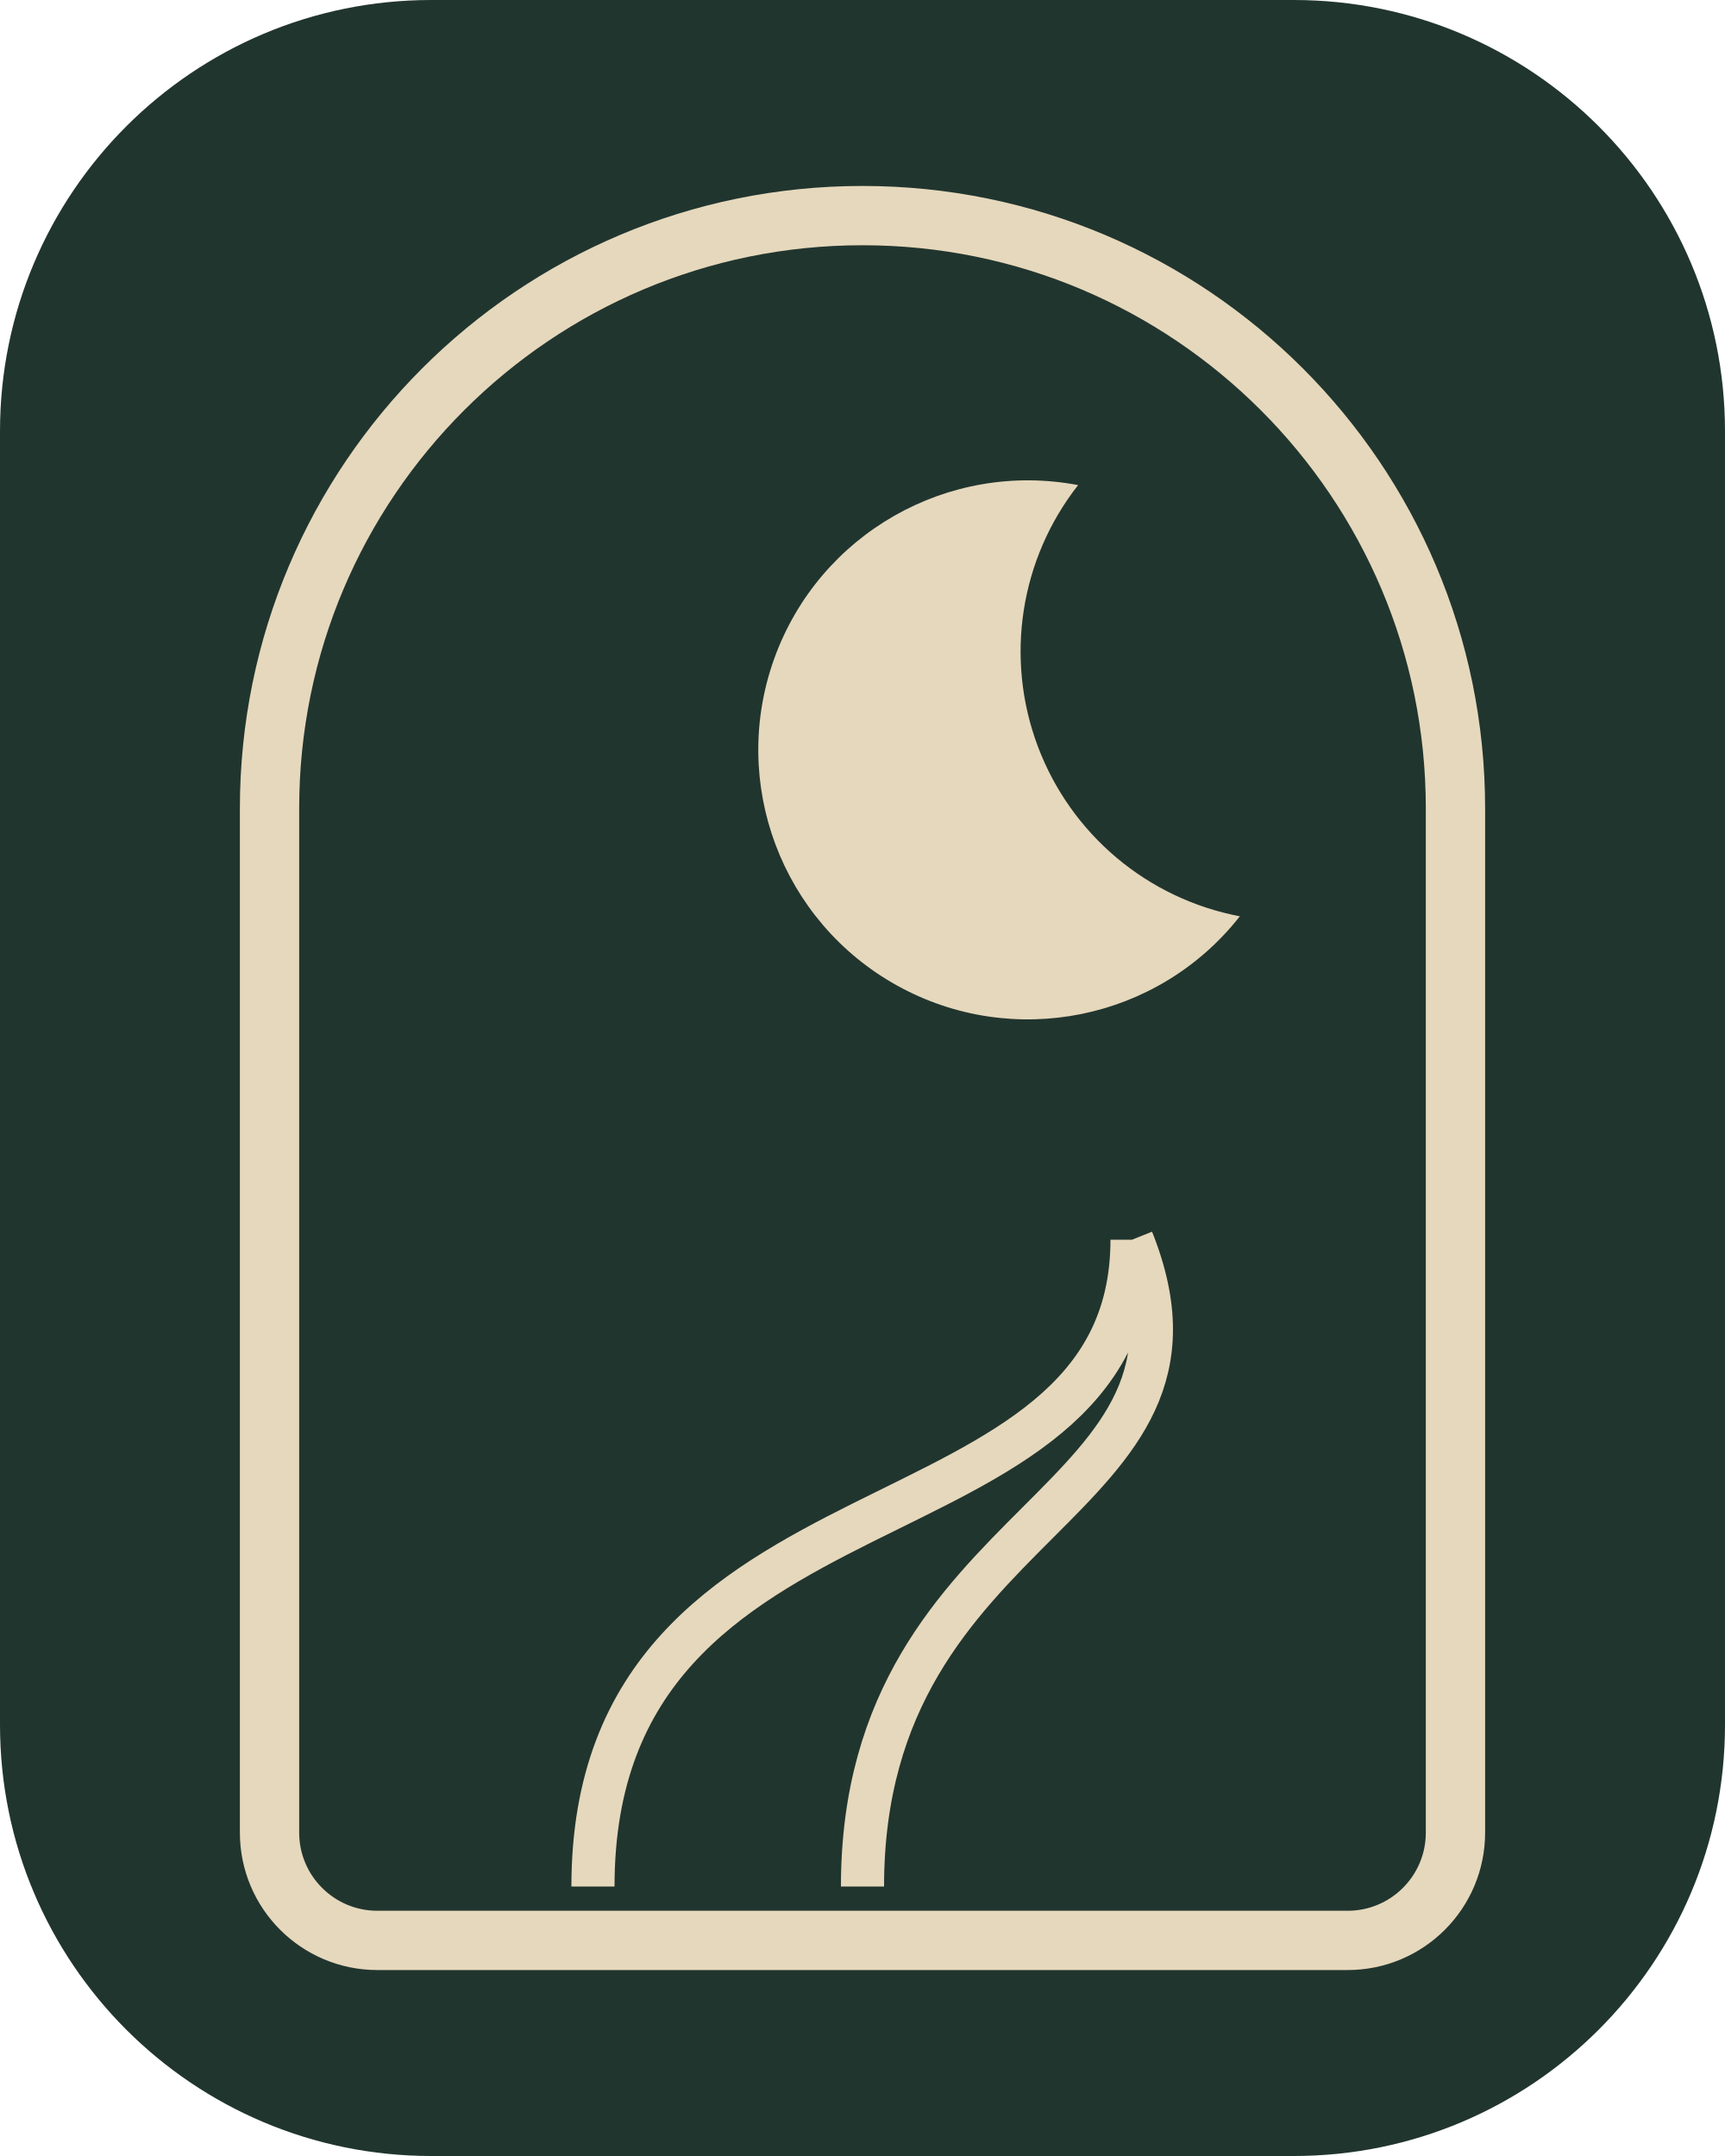
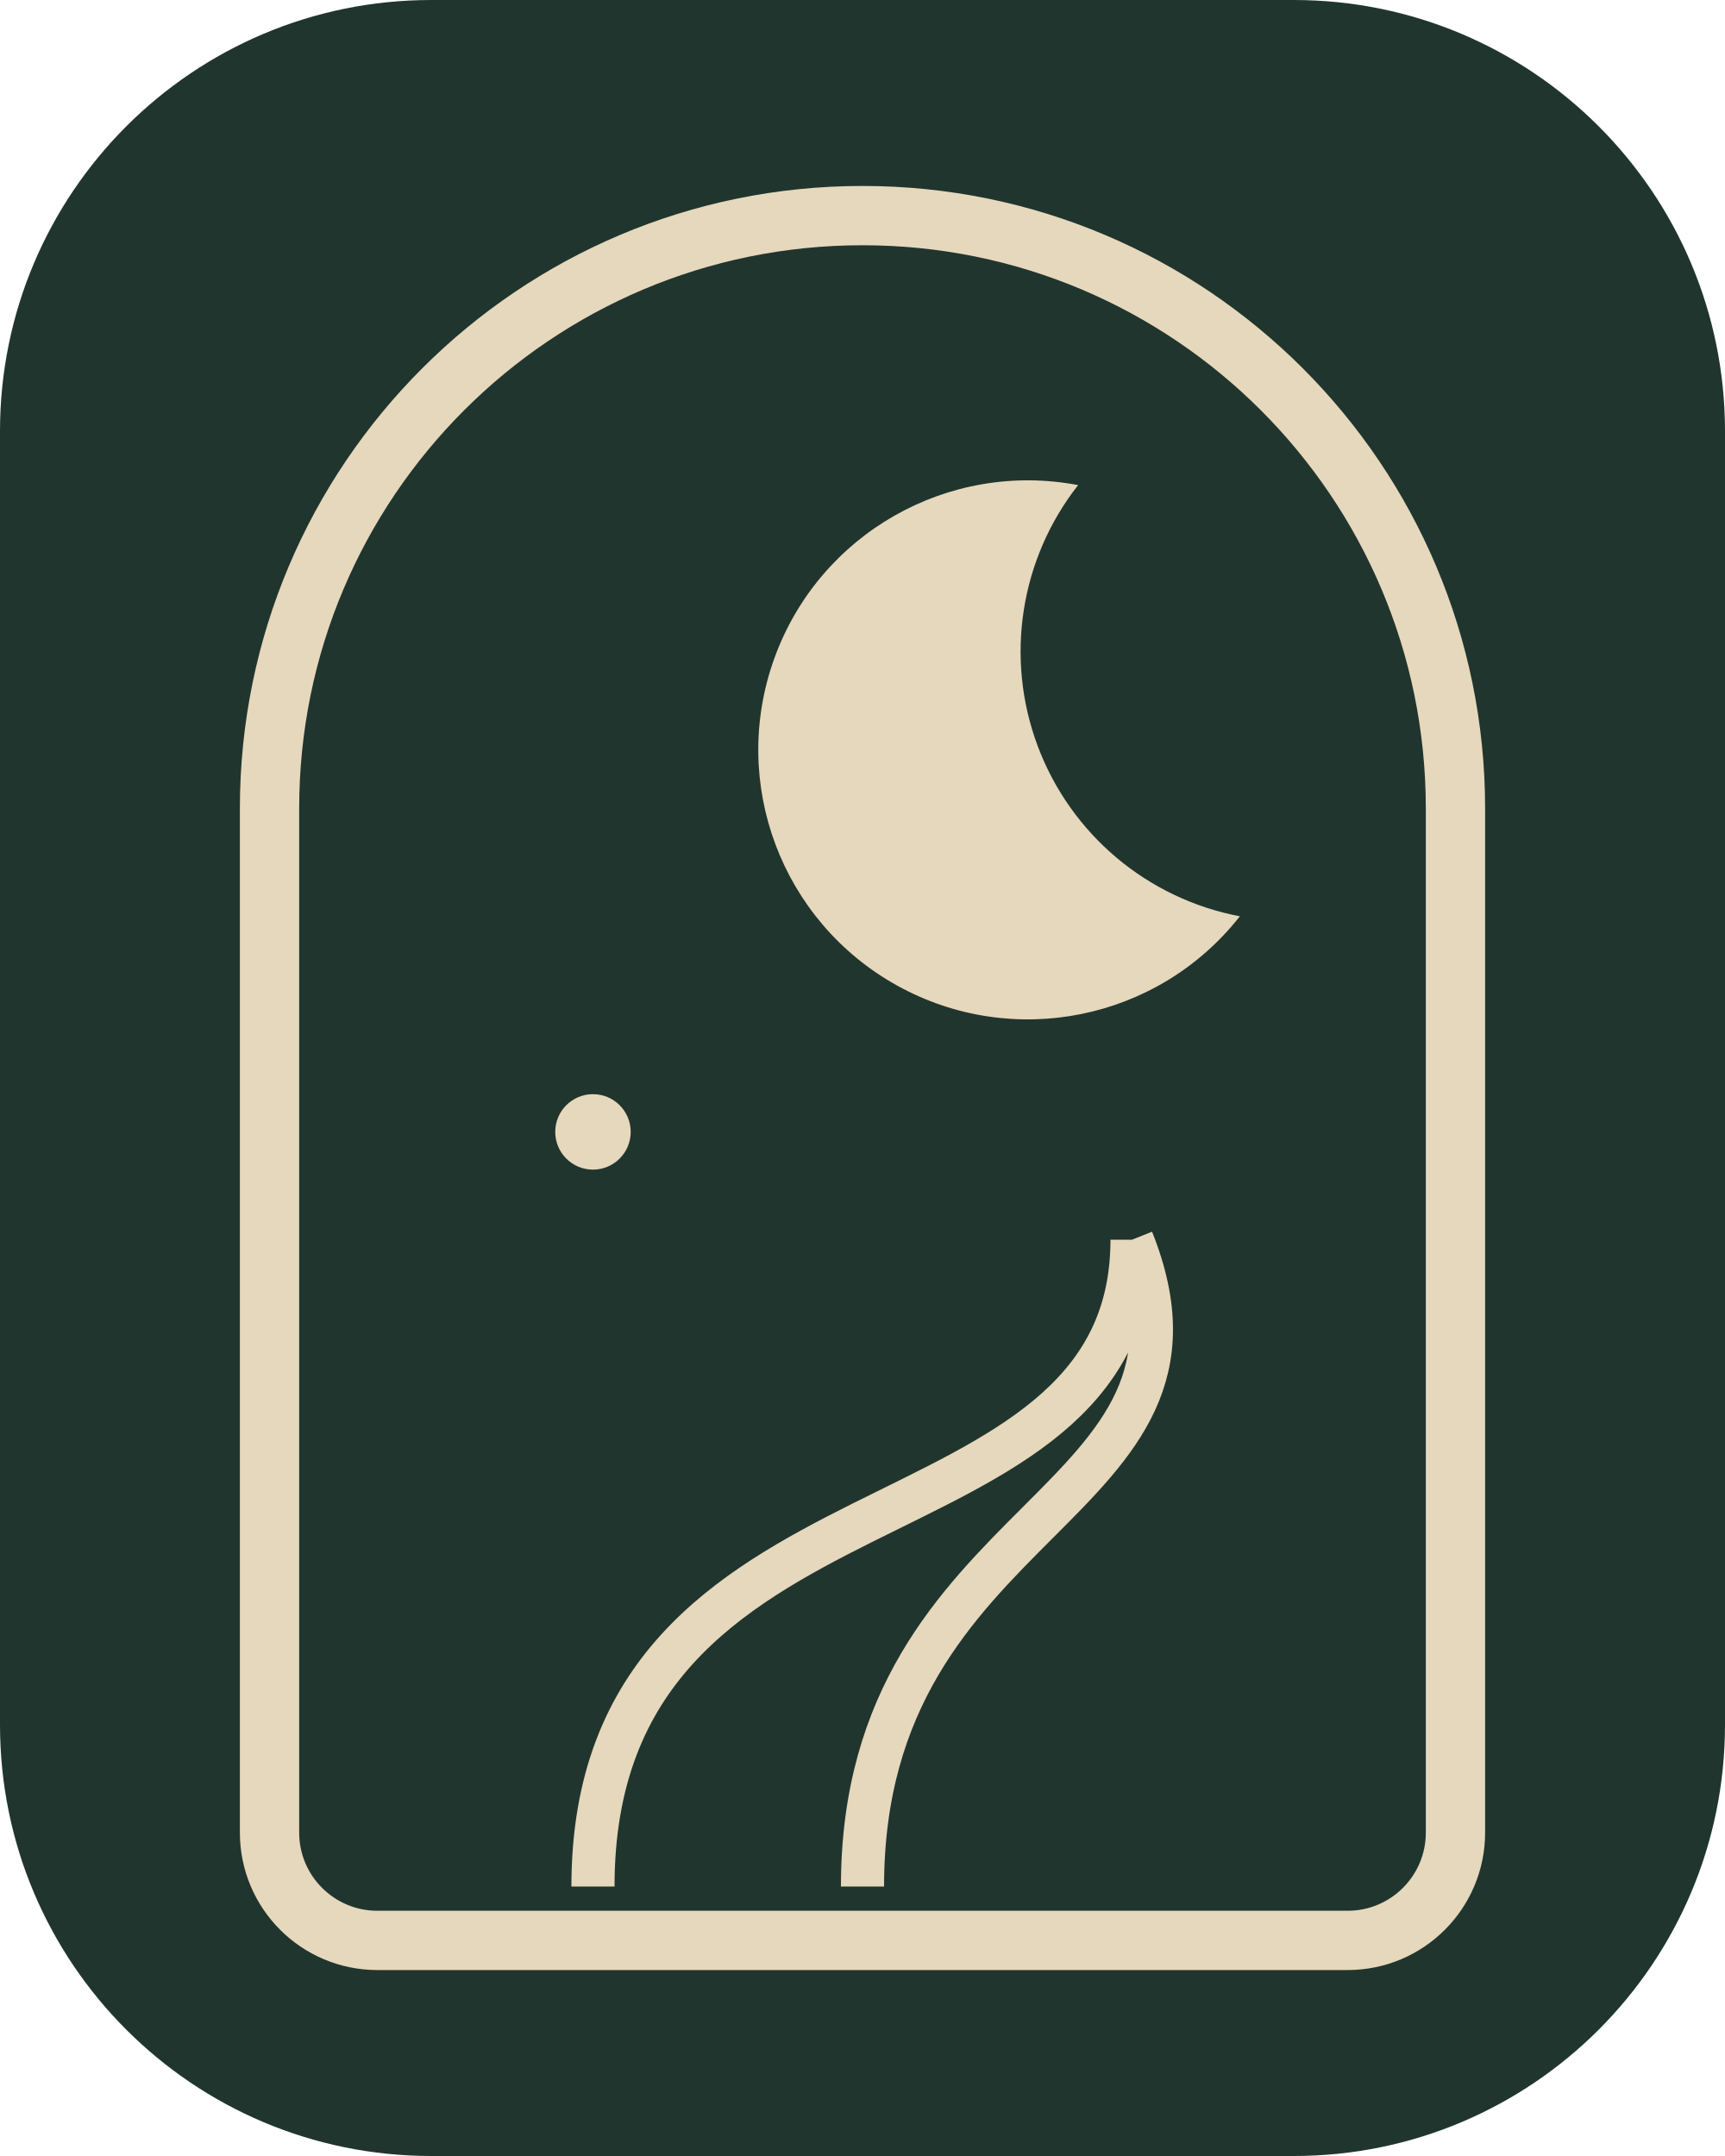
<svg xmlns="http://www.w3.org/2000/svg" viewBox="0 0 32 40" fill="none">
  <rect width="32" height="40" rx="8" fill="#21352f" />
  <path d="M5 34V15a11 11 0 0 1 22 0v19a2 2 0 0 1-2 2H7a2 2 0 0 1-2-2Z" stroke="#e6d8bc" stroke-width="1.1" />
  <path d="M20 9a5 5 0 1 0 3 8 5 5 0 0 1-3-8Z" fill="#e6d8bc" />
  <path d="M11 35c0-8 10-6 10-12M16 35c0-7 7-7 5-12" stroke="#e6d8bc" stroke-width=".8" />
+   <circle cx="11" cy="21" r=".7" fill="#e6d8bc" />
</svg>
